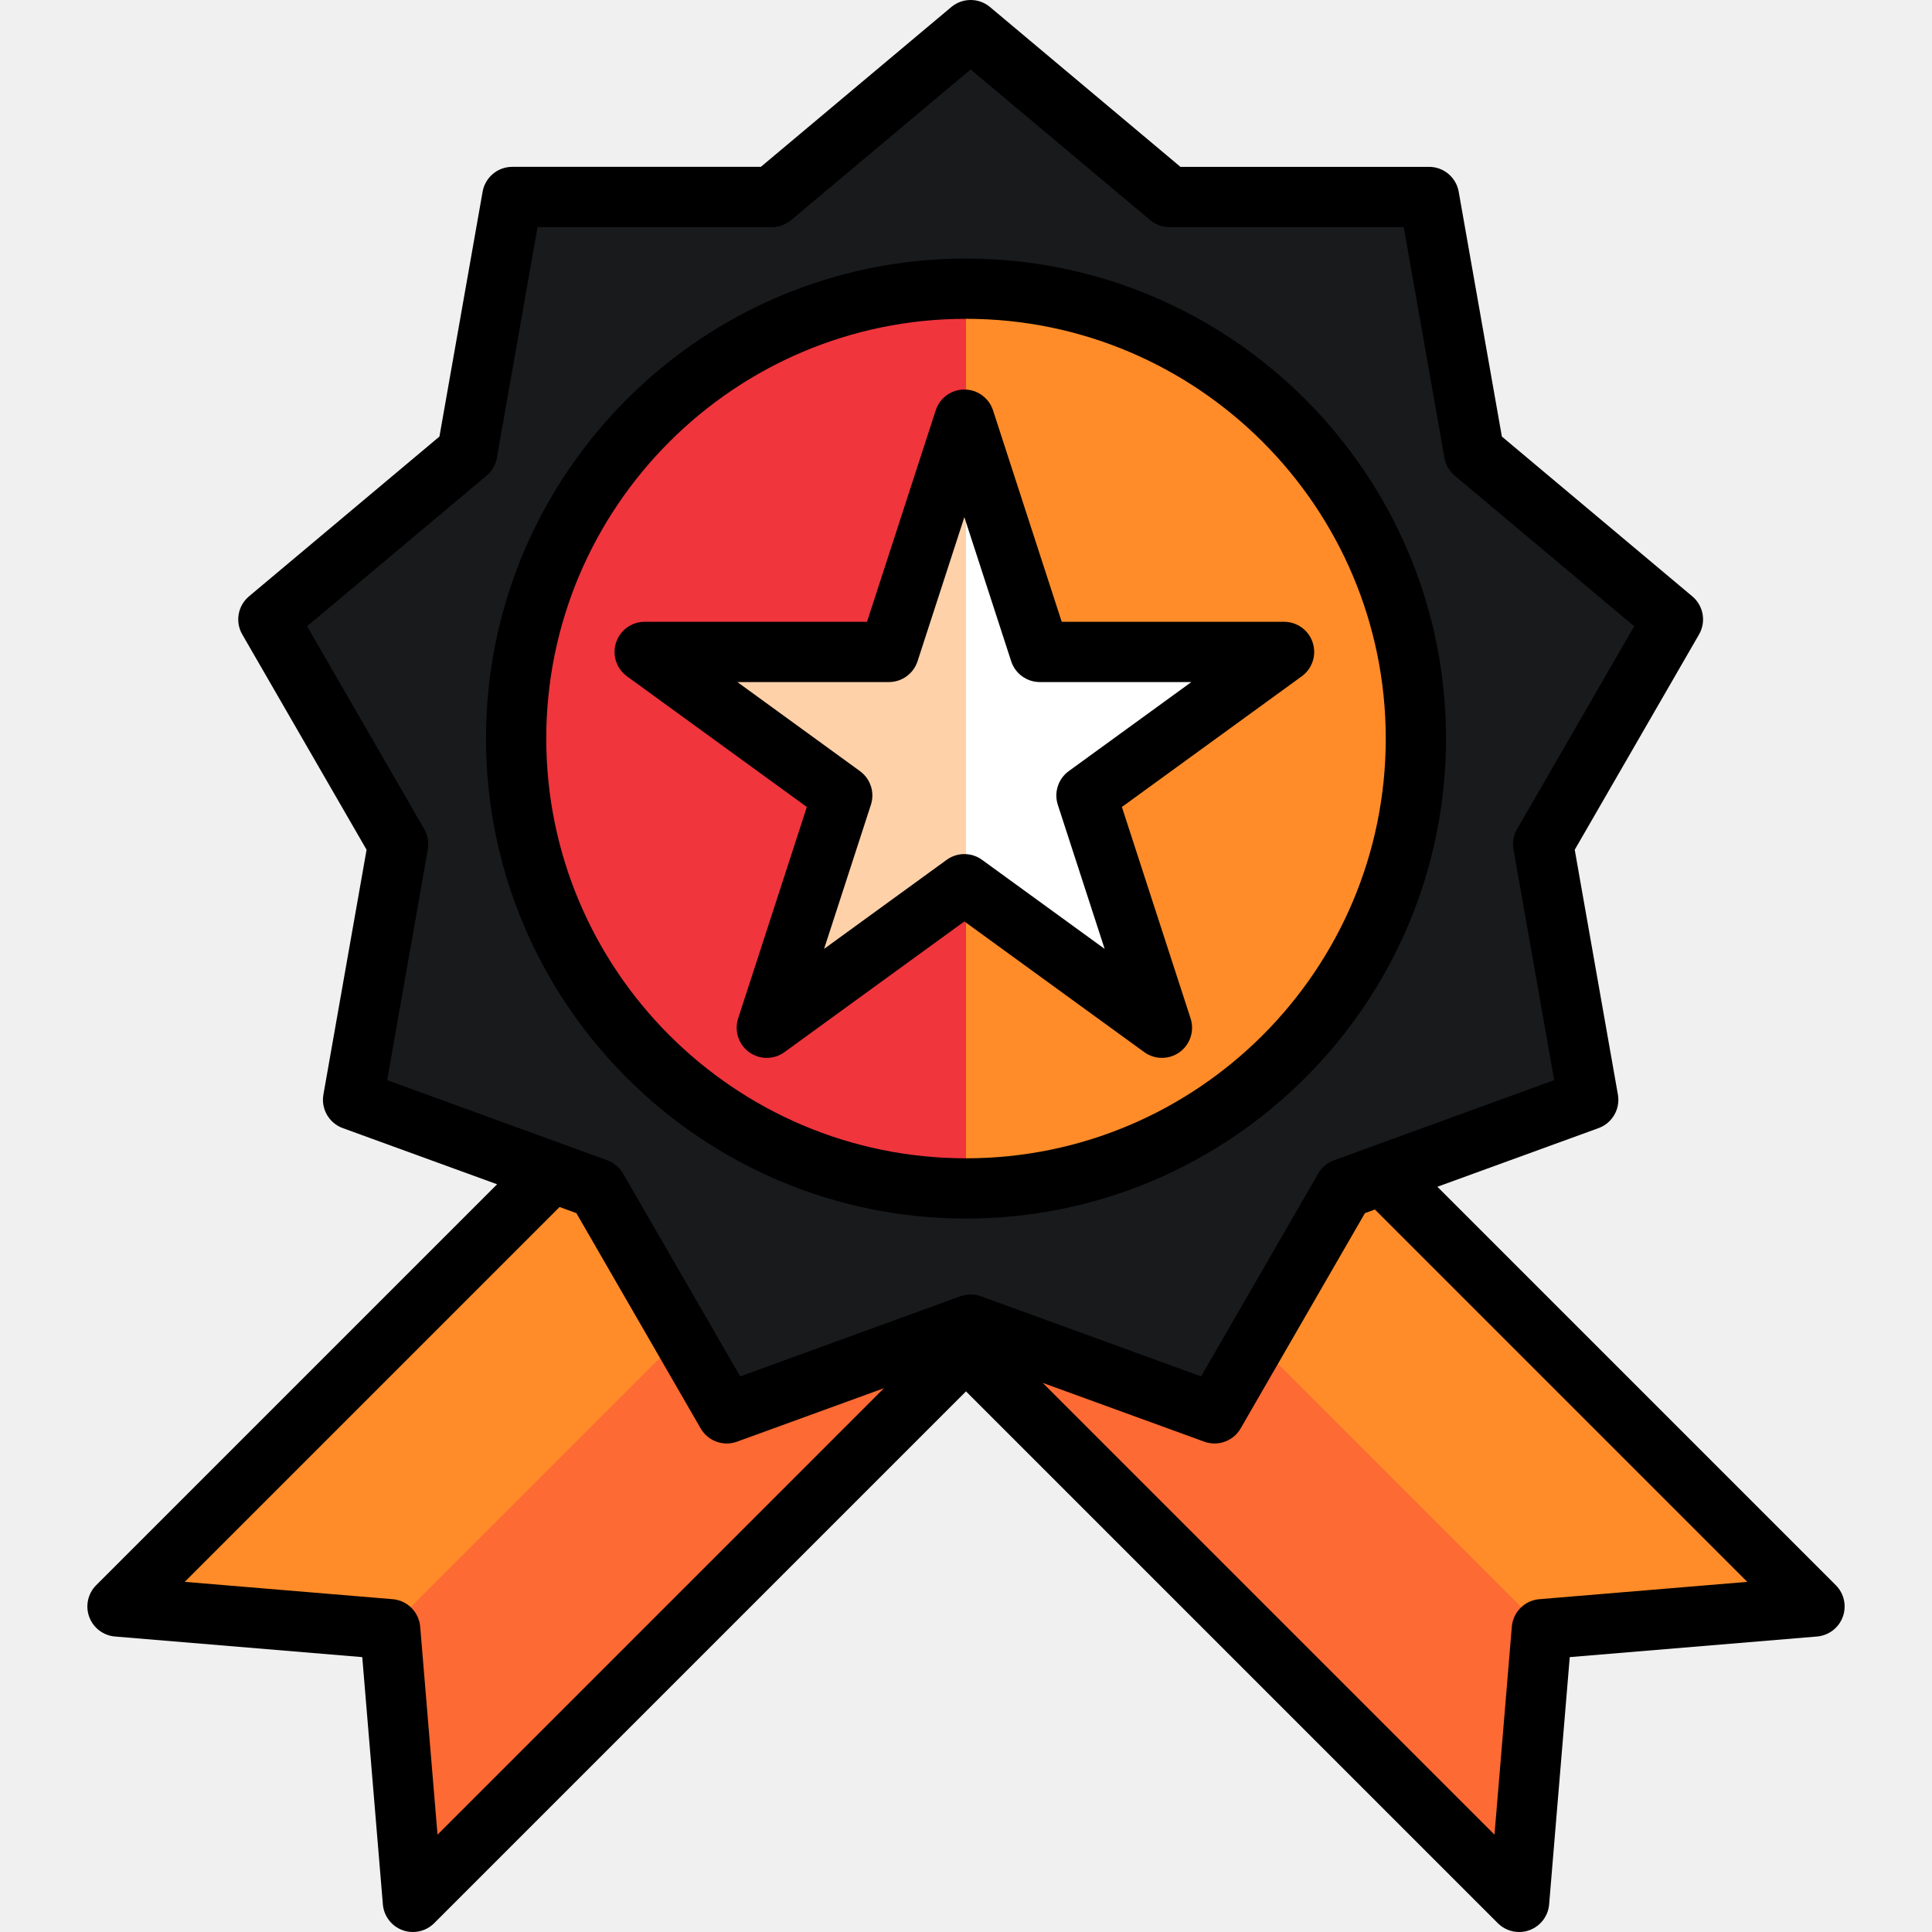
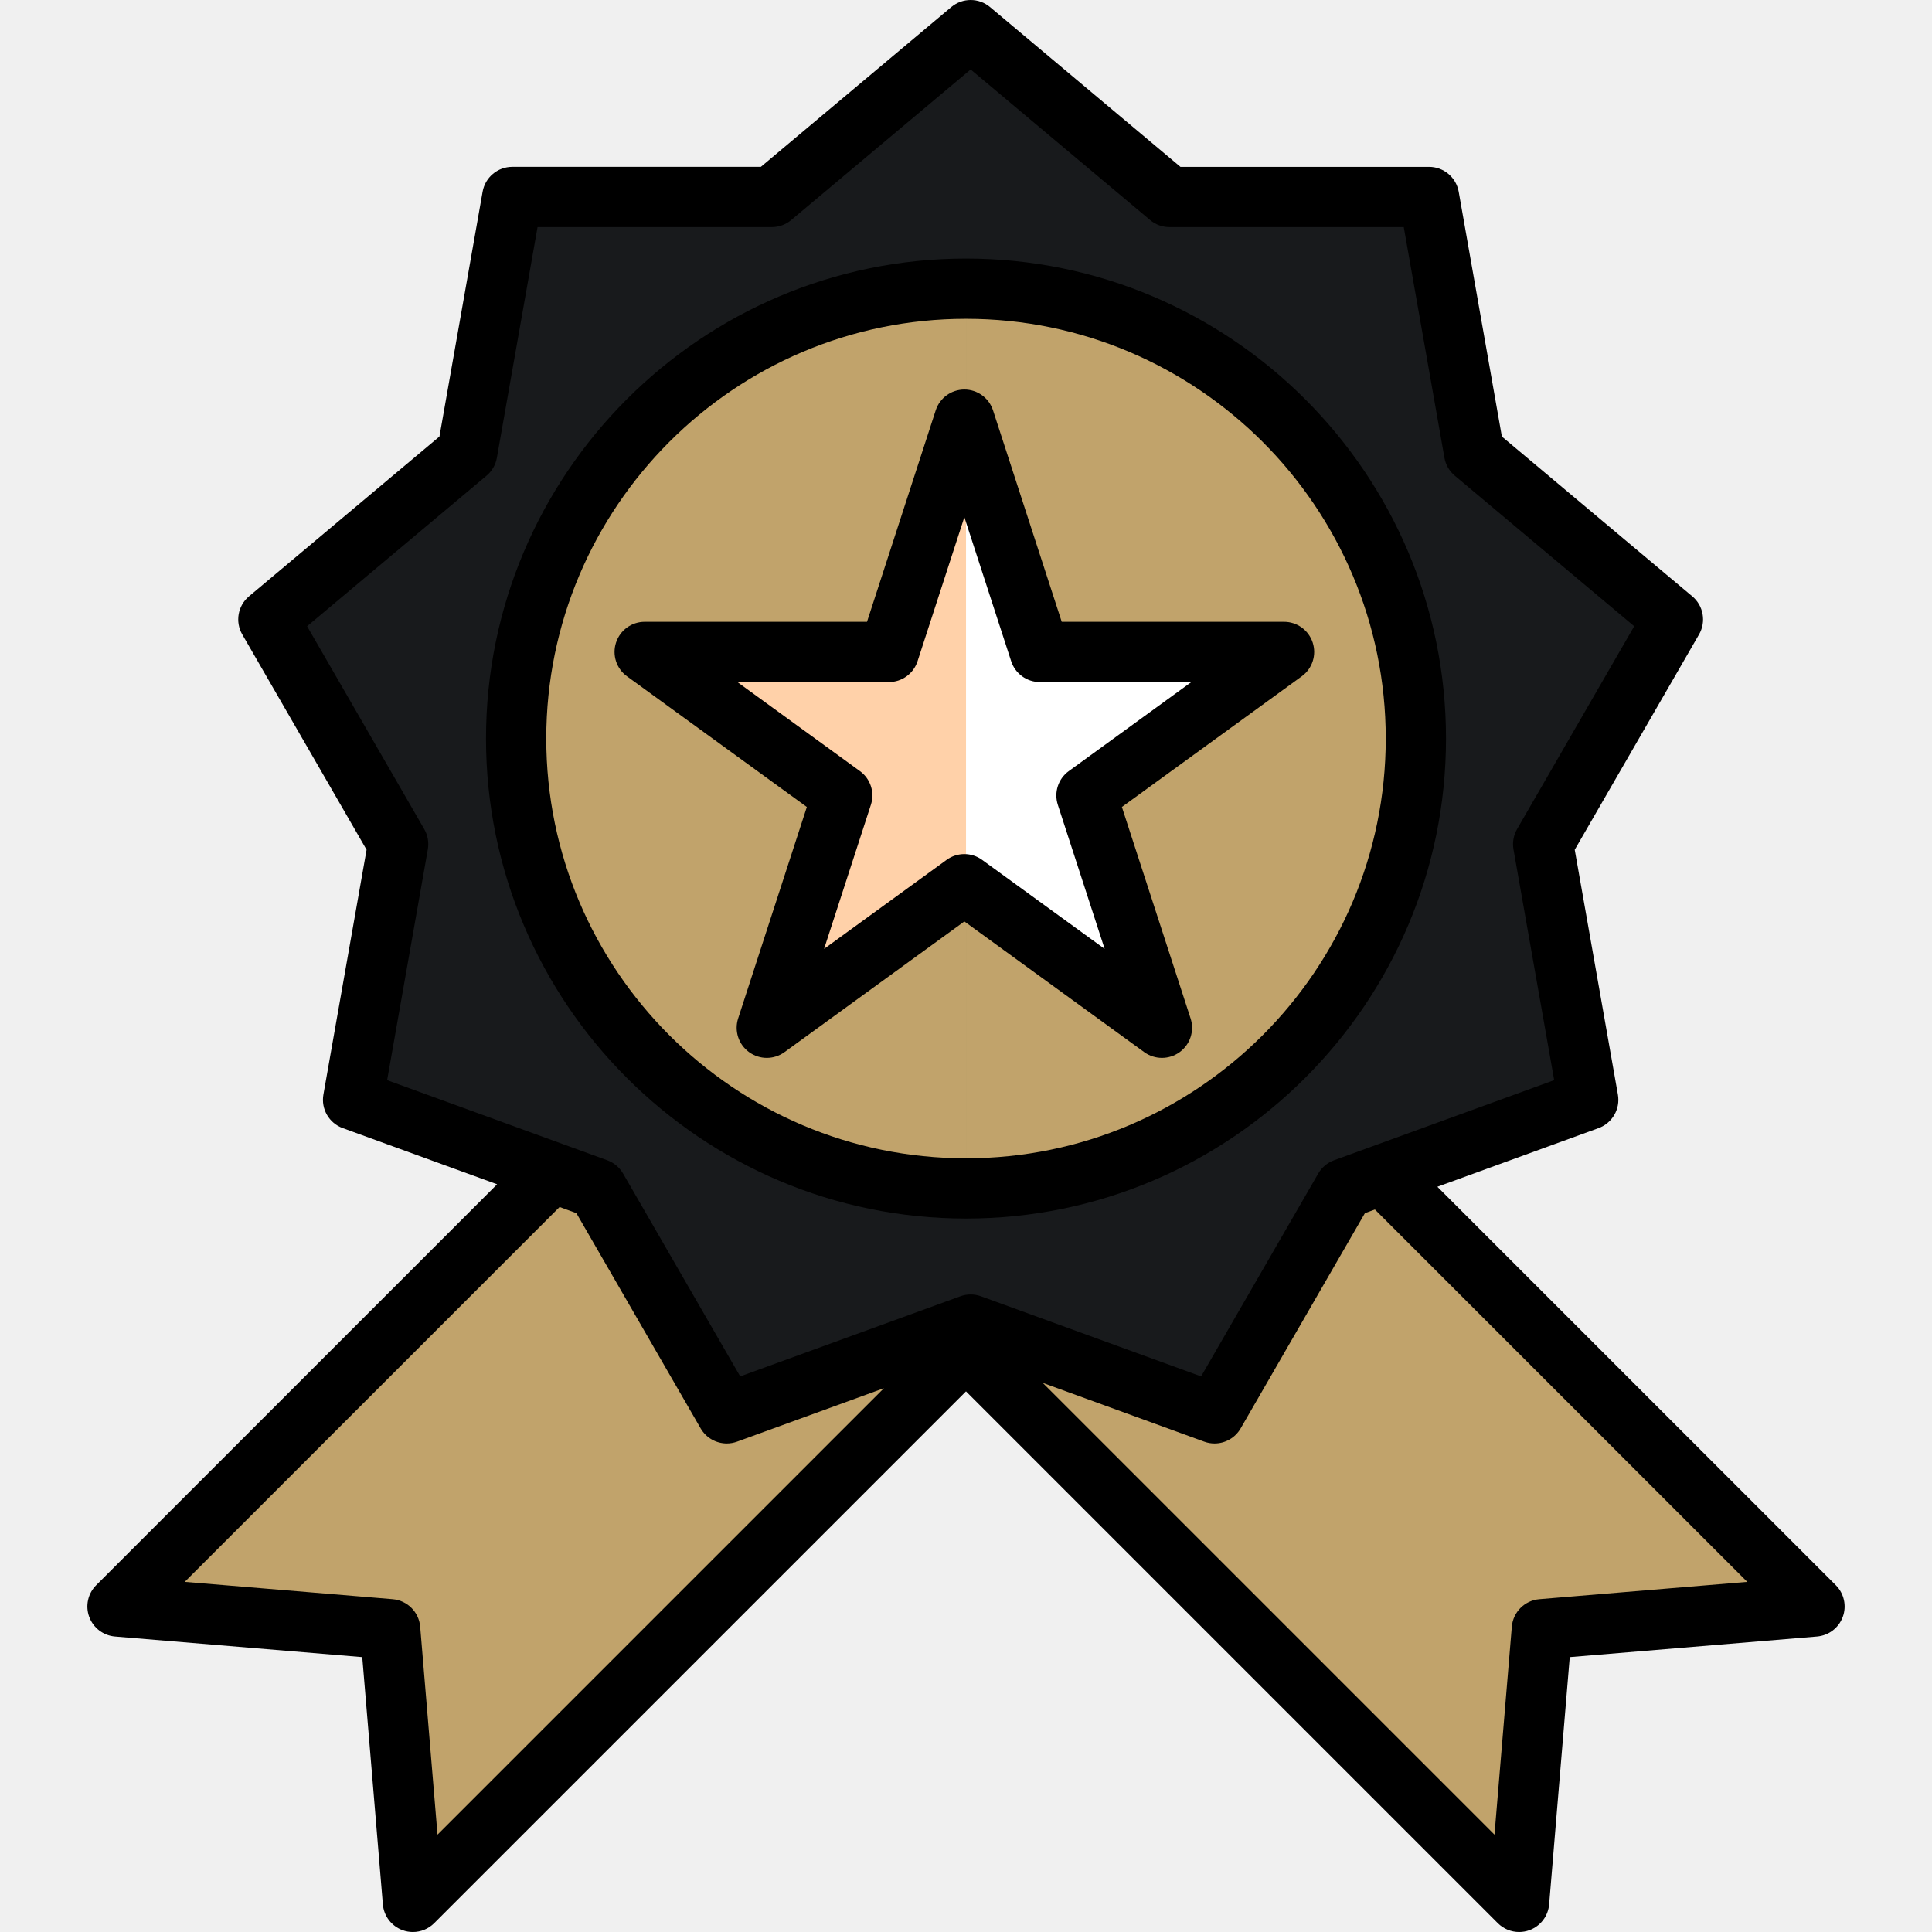
<svg xmlns="http://www.w3.org/2000/svg" version="1.1" id="Layer_1" x="0px" y="0px" viewBox="0 0 512.001 512.001" style="enable-background:new 0 0 512.001 512.001;" xml:space="preserve">
-   <polygon style="fill:#FF8C29;" points="402.585,504.018 408.606,431.759 480.864,425.737 300.218,245.092 221.939,323.372 " />
-   <polygon style="fill:#FD6A33;" points="261.28,284.031 221.939,323.372 402.585,504.017 408.606,431.759 408.977,431.728 " />
-   <polygon style="fill:#FF8C29;" points="109.42,504.018 103.398,431.759 31.139,425.737 211.785,245.092 290.065,323.372 " />
-   <polygon style="fill:#FD6A33;" points="103.026,431.728 103.398,431.759 109.42,504.017 290.065,323.372 250.724,284.031 " />
+   <polygon style="fill:#c1a36b;" points="402.585,504.018 408.606,431.759 480.864,425.737 300.218,245.092 221.939,323.372 " />
+   <polygon style="fill:#c1a36b;" points="261.28,284.031 221.939,323.372 402.585,504.017 408.606,431.759 408.977,431.728 " />
+   <polygon style="fill:#c1a36b;" points="109.42,504.018 103.398,431.759 31.139,425.737 211.785,245.092 290.065,323.372 " />
+   <polygon style="fill:#c1a36b;" points="103.026,431.728 103.398,431.759 109.42,504.017 290.065,323.372 250.724,284.031 " />
  <polygon style="fill:#181a1c;" points="257.235,7.985 309.927,52.198 378.711,52.198 390.655,119.937 443.347,164.151   408.956,223.721 420.9,291.46 356.264,314.986 321.871,374.554 257.235,351.028 192.599,374.554 158.206,314.986 93.571,291.46   105.515,223.721 71.122,164.151 123.814,119.937 135.759,52.198 204.543,52.198 " />
-   <circle style="fill:#FD6A33;" cx="256.005" cy="195.723" r="119.22" />
-   <polygon style="fill:#E6EAEA;" points="255.566,111.215 275.567,172.769 340.289,172.769 287.928,210.812 307.928,272.366   255.566,234.323 203.205,272.366 223.205,210.812 170.844,172.769 235.566,172.769 " />
+   <circle style="fill:#c1a36b;" cx="256.005" cy="195.723" r="119.22" />
+   <polygon style="fill:#c1a36b;" points="255.566,111.215 275.567,172.769 340.289,172.769 287.928,210.812 307.928,272.366   255.566,234.323 203.205,272.366 223.205,210.812 170.844,172.769 235.566,172.769 " />
  <polygon style="fill:#181a1c;" points="443.347,164.151 390.655,119.937 378.711,52.198 309.927,52.198 257.235,7.985   256.002,9.019 256.002,351.478 257.235,351.028 321.872,374.554 356.264,314.986 420.9,291.46 408.956,223.721 " />
  <polygon style="fill:#181a1c;" points="204.543,52.198 135.759,52.198 123.814,119.937 71.122,164.151 105.515,223.721   93.571,291.46 158.206,314.986 192.599,374.554 256.002,351.478 256.002,9.019 " />
-   <path style="fill:#F0353D;" d="M136.782,195.724c0,65.844,53.377,119.22,119.22,119.22V76.504  C190.158,76.504,136.782,129.881,136.782,195.724z" />
-   <path style="fill:#FF8C29;" d="M256.002,76.504v238.44c65.844,0,119.22-53.377,119.22-119.22S321.845,76.504,256.002,76.504z" />
+   <path style="fill:#c1a36b;" d="M136.782,195.724c0,65.844,53.377,119.22,119.22,119.22V76.504  C190.158,76.504,136.782,129.881,136.782,195.724z" />
+   <path style="fill:#c1a36b;" d="M256.002,76.504v238.44c65.844,0,119.22-53.377,119.22-119.22S321.845,76.504,256.002,76.504z" />
  <polygon style="fill:#FFFFFF;" points="287.928,210.812 340.289,172.769 275.567,172.769 256.002,112.553 256.002,234.639   307.928,272.366 " />
  <polygon style="fill:#FFD1A9;" points="255.566,111.214 235.566,172.769 170.844,172.769 223.205,210.812 203.205,272.366   255.566,234.323 256.002,234.639 256.002,112.553 " />
  <path d="M486.509,420.091L380.924,314.505l42.706-15.543c3.64-1.325,5.805-5.073,5.131-8.889l-11.44-64.877l32.939-57.053  c1.937-3.355,1.186-7.617-1.782-10.107l-50.466-42.345l-11.44-64.878c-0.673-3.815-3.987-6.596-7.862-6.596h-65.88L262.367,1.868  c-2.969-2.491-7.296-2.491-10.265,0l-50.465,42.347h-65.879c-3.875,0-7.189,2.781-7.862,6.596l-11.44,64.877l-50.467,42.347  c-2.968,2.49-3.719,6.752-1.782,10.107l32.94,57.053l-11.44,64.877c-0.674,3.816,1.49,7.563,5.131,8.889l40.899,14.885  L25.492,420.091c-2.197,2.198-2.92,5.473-1.85,8.392c1.069,2.919,3.735,4.951,6.833,5.21l65.527,5.462l5.462,65.526  c0.258,3.098,2.29,5.764,5.209,6.833c0.896,0.329,1.824,0.488,2.745,0.488c2.081,0,4.123-0.814,5.647-2.338l140.936-140.936  l140.936,140.936c1.525,1.524,3.566,2.338,5.647,2.338c0.921,0,1.85-0.159,2.745-0.488c2.919-1.069,4.951-3.735,5.208-6.833  L416,439.155l65.526-5.462c3.098-0.258,5.764-2.29,6.833-5.21C489.429,425.564,488.706,422.29,486.509,420.091z M112.429,219.729  l-31.044-53.768l47.562-39.908c1.438-1.206,2.405-2.88,2.729-4.728l10.781-61.142h62.085c1.878,0,3.695-0.661,5.132-1.868  l47.56-39.908l47.56,39.908c1.438,1.207,3.255,1.868,5.132,1.868h62.086l10.781,61.142c0.326,1.848,1.292,3.523,2.729,4.728  l47.561,39.908l-31.043,53.768c-0.939,1.625-1.274,3.53-0.948,5.379l10.782,61.141l-48.188,17.539l-10.154,3.696  c-1.763,0.643-3.244,1.885-4.183,3.511l-31.042,53.768l-54.55-19.854c-0.004-0.002-0.01-0.002-0.014-0.004l-3.781-1.375  c-1.763-0.643-3.697-0.643-5.46,0l-5.6,2.038l-52.741,19.195l-31.043-53.768c-0.939-1.625-2.42-2.868-4.183-3.511l-11.96-4.354  l-46.381-16.88l10.782-61.141C113.703,223.259,113.368,221.354,112.429,219.729z M111.353,431.095  c-0.324-3.885-3.406-6.969-7.293-7.293l-55.105-4.593l99.338-99.338l4.451,1.62l32.939,57.053c1.46,2.529,4.13,3.993,6.916,3.993  c0.91,0,1.832-0.156,2.729-0.482l38.927-14.168L115.946,486.201L111.353,431.095z M407.942,423.804  c-3.885,0.324-6.969,3.406-7.293,7.293l-4.592,55.105L276.334,366.476l42.806,15.581c0.897,0.327,1.819,0.482,2.729,0.482  c2.786,0,5.456-1.464,6.916-3.993l32.938-57.053l2.644-0.962l98.68,98.68L407.942,423.804z" />
  <path d="M256.002,322.928c70.141,0,127.204-57.063,127.204-127.204S326.142,68.521,256.002,68.521s-127.204,57.063-127.204,127.204  S185.862,322.928,256.002,322.928z M256.002,84.488c61.335,0,111.237,49.901,111.237,111.237s-49.901,111.237-111.237,111.237  S144.765,257.06,144.765,195.724S194.666,84.488,256.002,84.488z" />
  <path d="M195.614,269.899c-1.069,3.289,0.102,6.893,2.901,8.926c1.399,1.017,3.045,1.525,4.692,1.525s3.293-0.509,4.692-1.525  l47.669-34.632l47.668,34.632c2.798,2.033,6.587,2.033,9.384,0c2.798-2.032,3.968-5.636,2.901-8.926l-18.208-56.039l47.669-34.633  c2.798-2.032,3.968-5.636,2.901-8.926c-1.069-3.29-4.134-5.517-7.593-5.517h-58.922l-18.207-56.038  c-1.069-3.29-4.134-5.517-7.593-5.517c-3.458,0-6.524,2.227-7.593,5.517l-18.208,56.038h-58.922c-3.458,0-6.524,2.227-7.593,5.517  c-1.069,3.289,0.102,6.893,2.901,8.926l47.669,34.633L195.614,269.899z M195.414,180.752h40.153c3.458,0,6.524-2.227,7.593-5.517  l12.407-38.186l12.406,38.186c1.069,3.29,4.134,5.517,7.593,5.517h40.153l-32.484,23.601c-2.798,2.032-3.969,5.636-2.901,8.926  l12.407,38.186l-32.483-23.599c-2.798-2.033-6.587-2.033-9.384,0l-32.484,23.6l12.407-38.187c1.069-3.289-0.102-6.893-2.901-8.926  L195.414,180.752z" />
  <g>
</g>
  <g>
</g>
  <g>
</g>
  <g>
</g>
  <g>
</g>
  <g>
</g>
  <g>
</g>
  <g>
</g>
  <g>
</g>
  <g>
</g>
  <g>
</g>
  <g>
</g>
  <g>
</g>
  <g>
</g>
  <g>
</g>
</svg>
